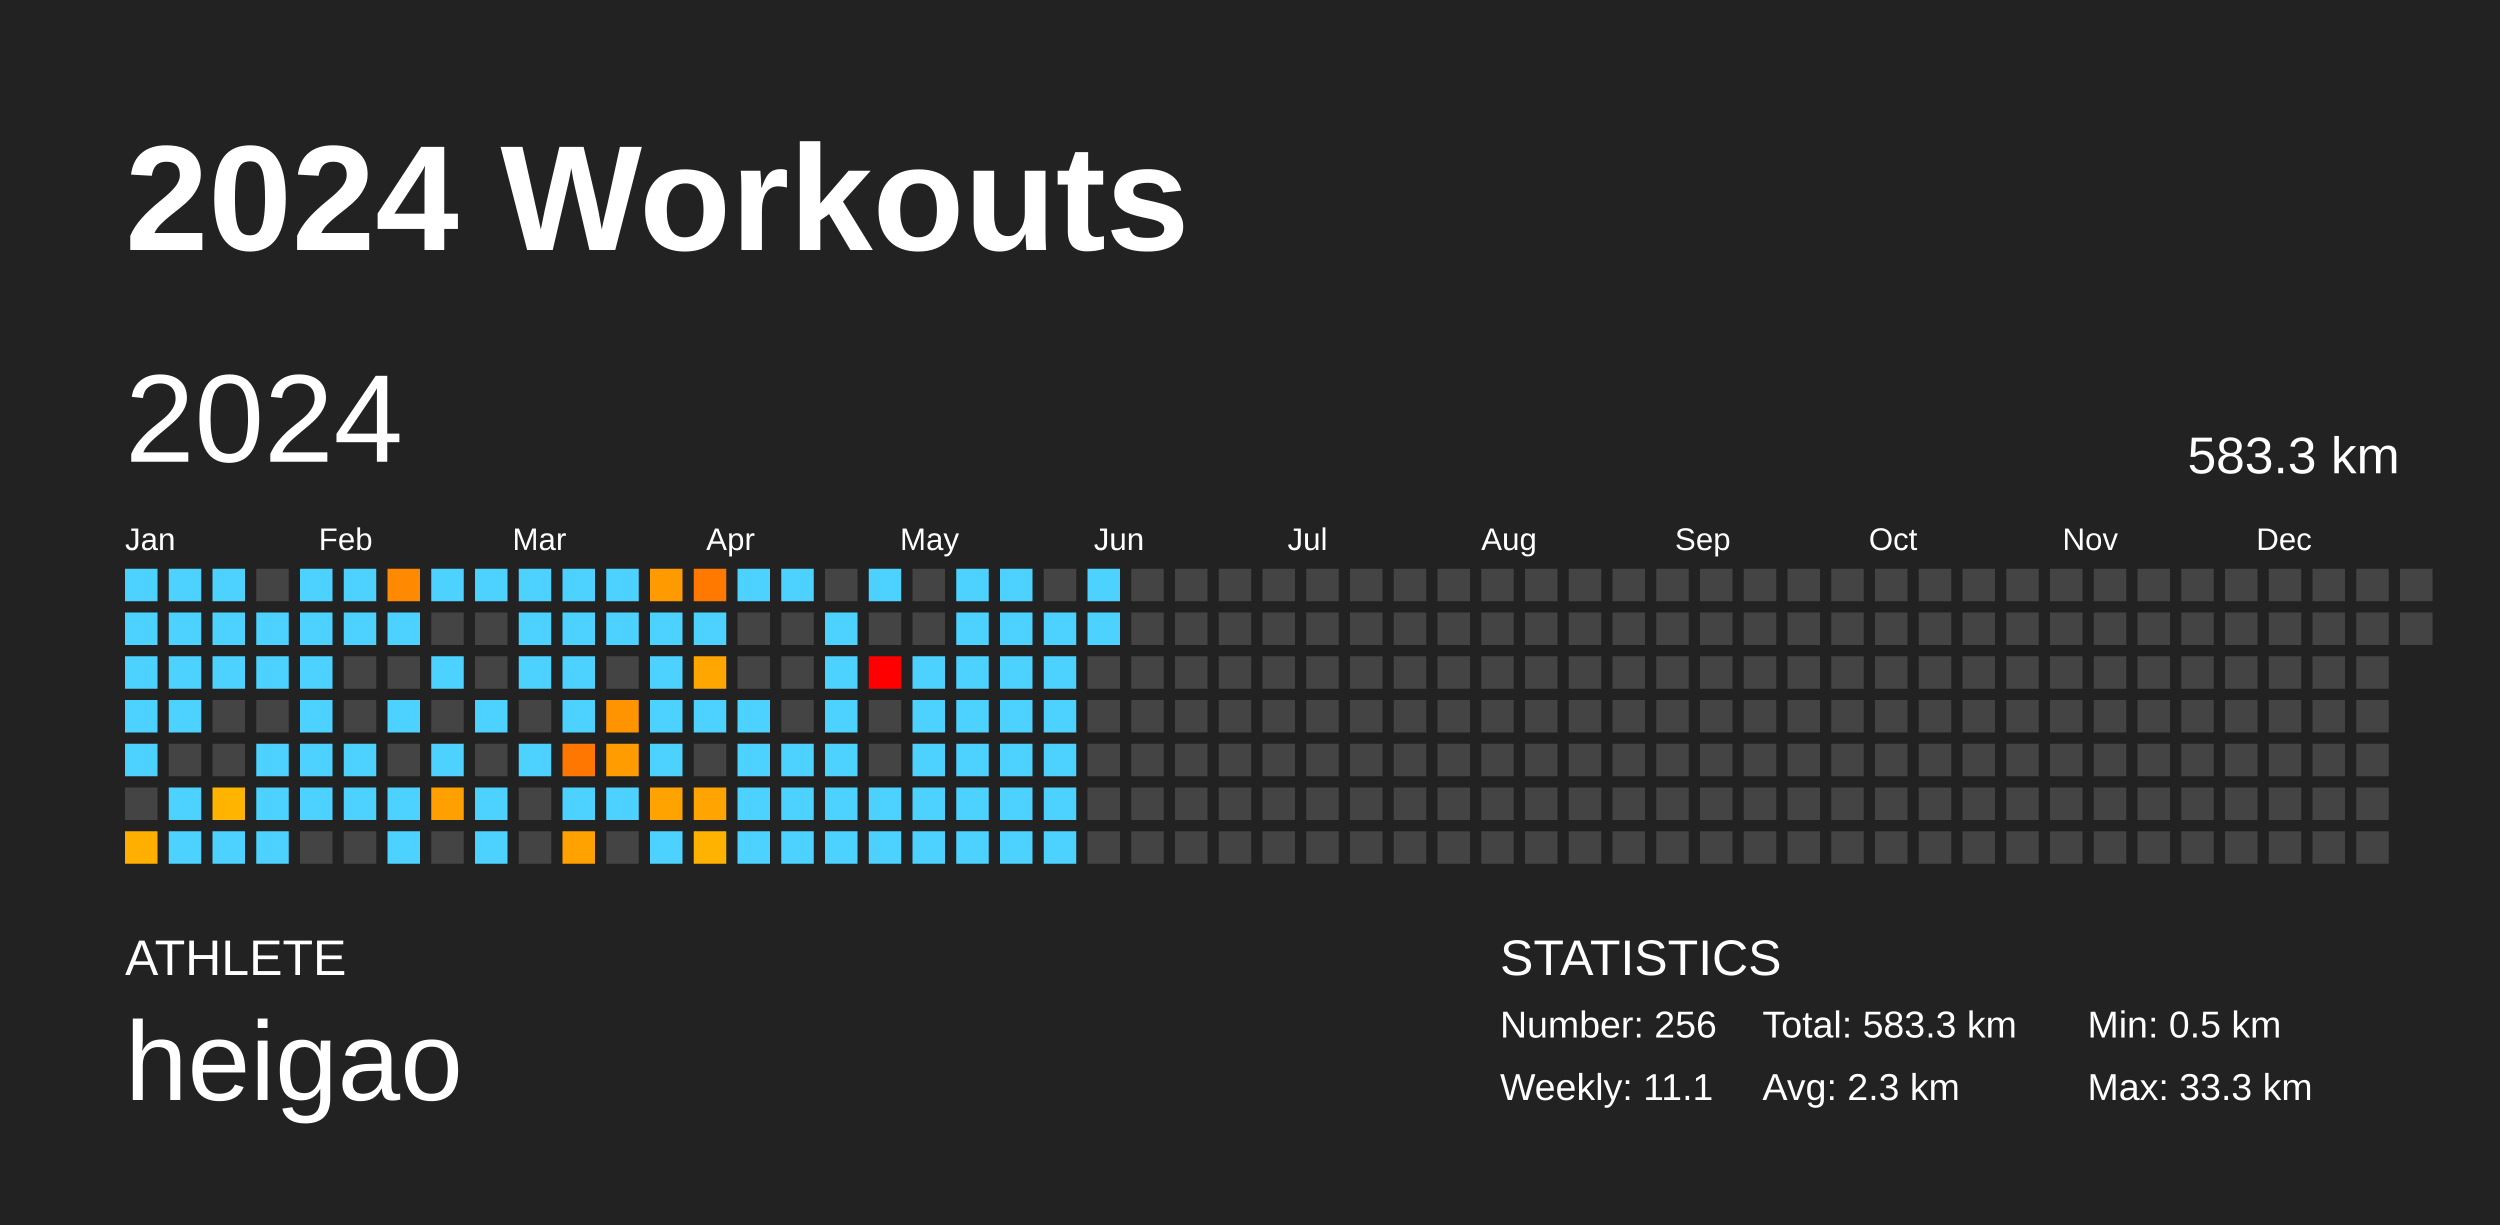
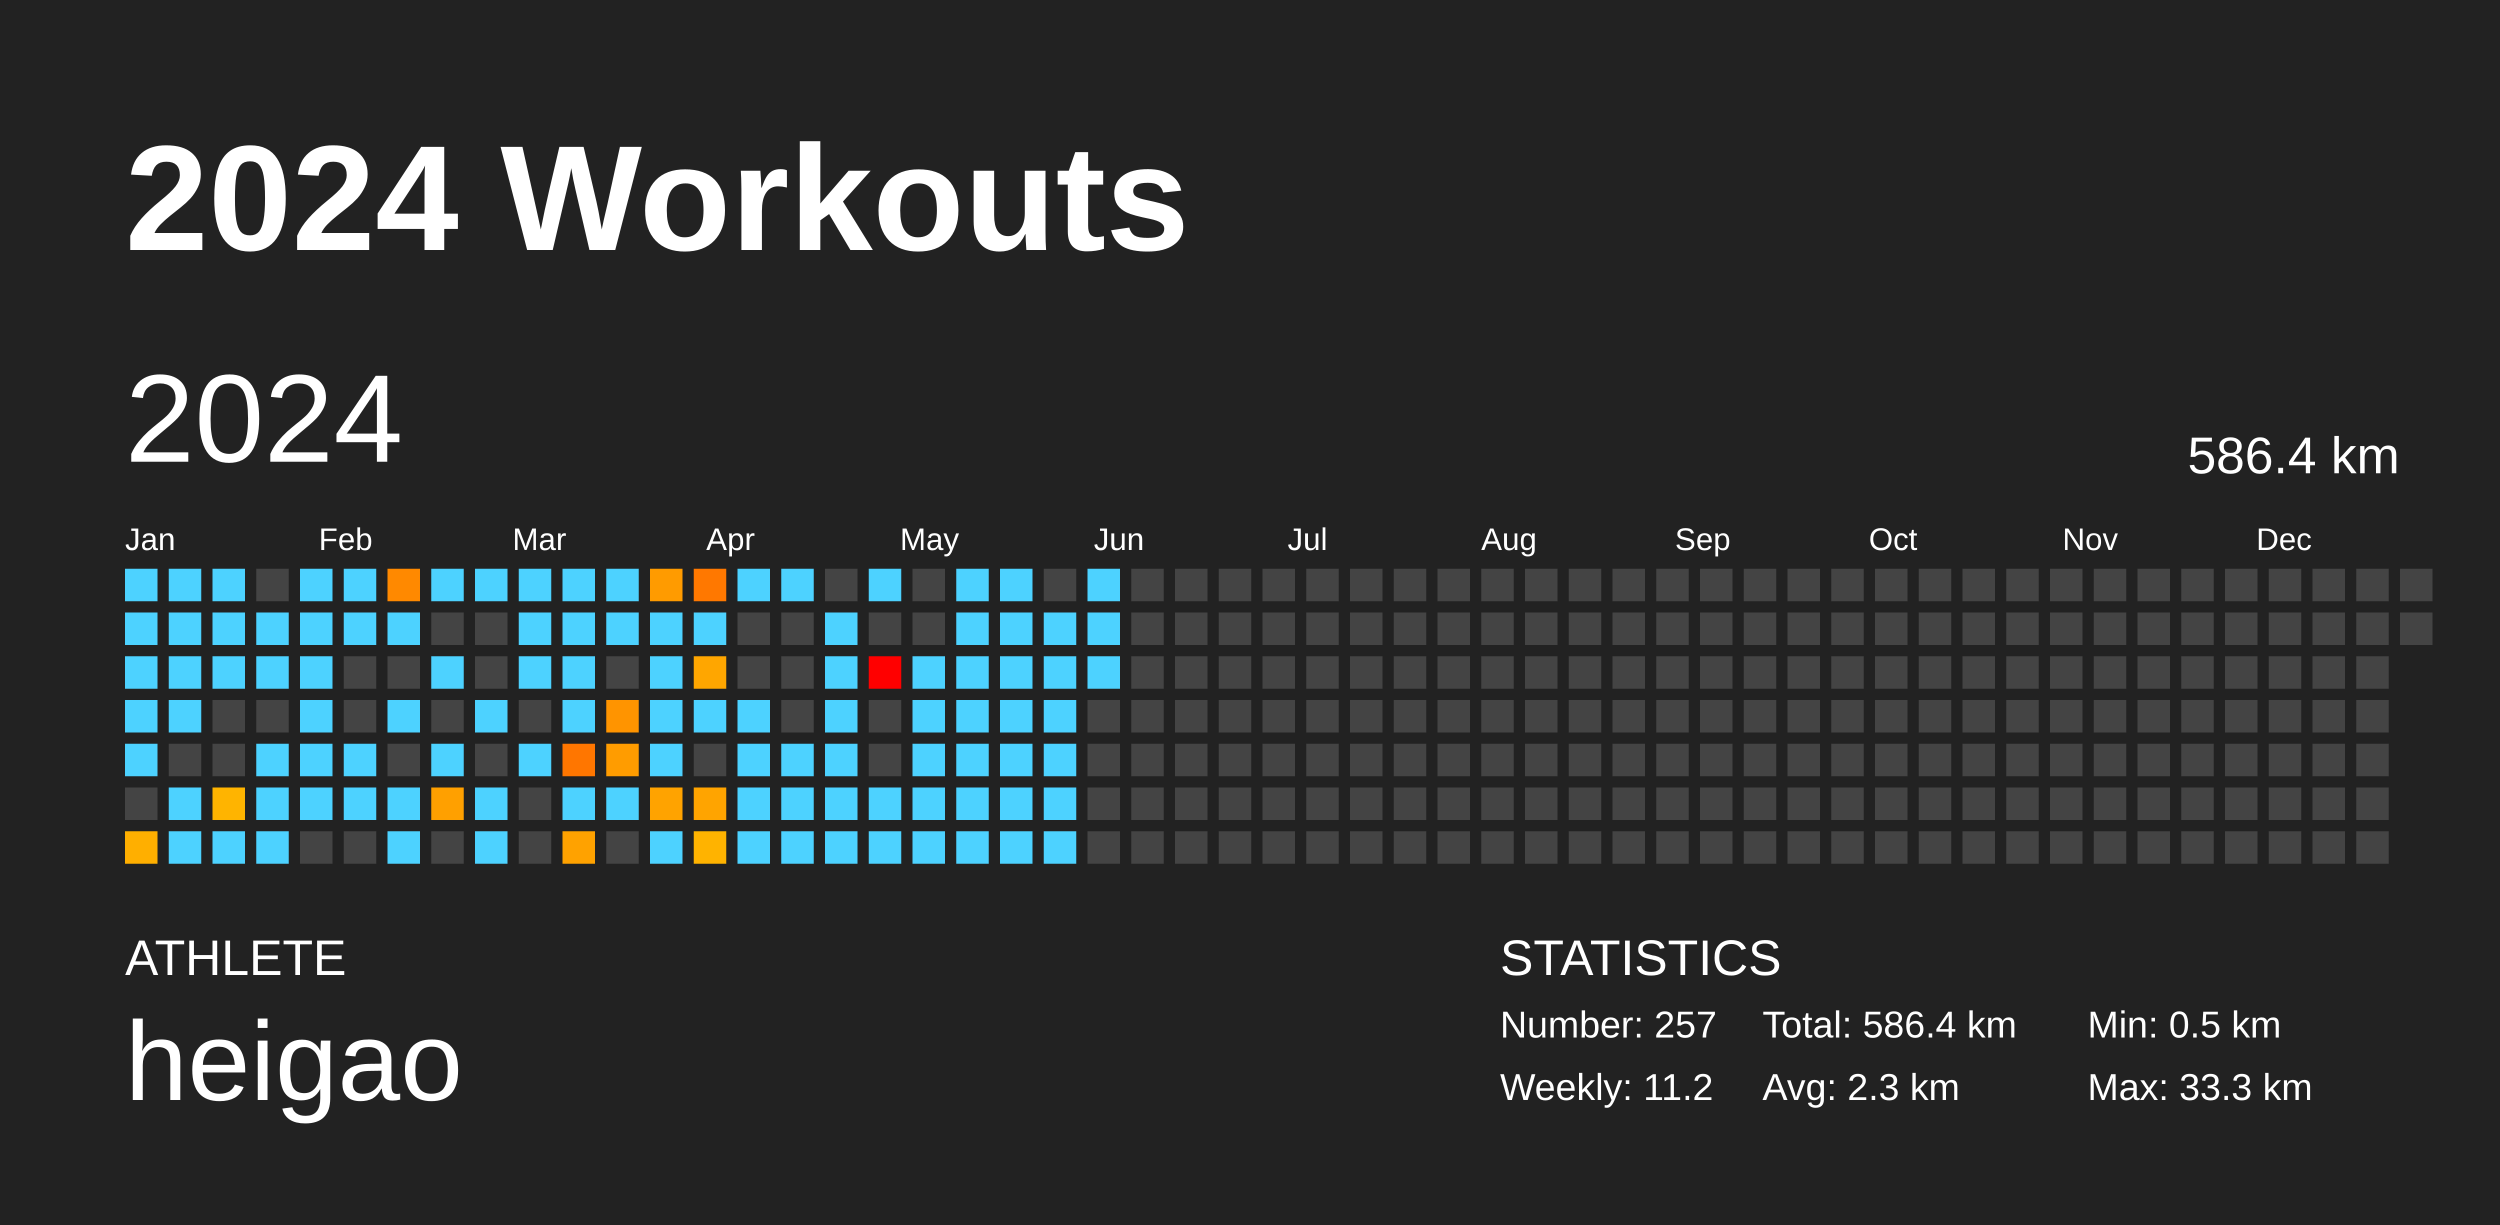
<svg xmlns="http://www.w3.org/2000/svg" baseProfile="full" height="98mm" version="1.1" viewBox="0,0,200,98" width="200mm">
  <defs />
  <rect fill="#222222" height="98" width="200" x="0" y="0" />
  <text fill="#FFFFFF" style="font-size:12px; font-family:Arial; font-weight:bold;" x="10" y="20">2024 Workouts</text>
  <text fill="#FFFFFF" style="font-size:4px; font-family:Arial" x="10" y="78">ATHLETE</text>
  <text fill="#FFFFFF" style="font-size:9px; font-family:Arial" x="10" y="88">heigao</text>
  <text fill="#FFFFFF" style="font-size:4px; font-family:Arial" x="120" y="78">STATISTICS</text>
-   <text fill="#FFFFFF" style="font-size:3px; font-family:Arial" x="120" y="83">Number: 256</text>
-   <text fill="#FFFFFF" style="font-size:3px; font-family:Arial" x="120" y="88">Weekly: 11.1</text>
-   <text fill="#FFFFFF" style="font-size:3px; font-family:Arial" x="141" y="83">Total: 583.3 km</text>
+   <text fill="#FFFFFF" style="font-size:3px; font-family:Arial" x="120" y="83">Number: 257</text>
+   <text fill="#FFFFFF" style="font-size:3px; font-family:Arial" x="120" y="88">Weekly: 11.2</text>
+   <text fill="#FFFFFF" style="font-size:3px; font-family:Arial" x="141" y="83">Total: 586.4 km</text>
  <text fill="#FFFFFF" style="font-size:3px; font-family:Arial" x="141" y="88">Avg: 2.3 km</text>
  <text fill="#FFFFFF" style="font-size:3px; font-family:Arial" x="167" y="83">Min: 0.5 km</text>
  <text fill="#FFFFFF" style="font-size:3px; font-family:Arial" x="167" y="88">Max: 33.3 km</text>
  <text dominant-baseline="hanging" fill="#FFFFFF" style="font-size:10.0px; font-family:Arial;" x="10" y="30">2024</text>
-   <text dominant-baseline="hanging" fill="#FFFFFF" style="font-size:4.125px; font-family:Arial;" x="175" y="35">583.3 km</text>
+   <text dominant-baseline="hanging" fill="#FFFFFF" style="font-size:4.125px; font-family:Arial;" x="175" y="35">586.4 km</text>
  <text fill="#FFFFFF" style="font-size:2.5px; font-family:Arial" x="10.0" y="44">Jan</text>
  <text fill="#FFFFFF" style="font-size:2.5px; font-family:Arial" x="25.5" y="44">Feb</text>
  <text fill="#FFFFFF" style="font-size:2.5px; font-family:Arial" x="41.0" y="44">Mar</text>
  <text fill="#FFFFFF" style="font-size:2.5px; font-family:Arial" x="56.5" y="44">Apr</text>
  <text fill="#FFFFFF" style="font-size:2.5px; font-family:Arial" x="72.0" y="44">May</text>
  <text fill="#FFFFFF" style="font-size:2.5px; font-family:Arial" x="87.5" y="44">Jun</text>
  <text fill="#FFFFFF" style="font-size:2.5px; font-family:Arial" x="103.0" y="44">Jul</text>
  <text fill="#FFFFFF" style="font-size:2.5px; font-family:Arial" x="118.5" y="44">Aug</text>
  <text fill="#FFFFFF" style="font-size:2.5px; font-family:Arial" x="134.0" y="44">Sep</text>
  <text fill="#FFFFFF" style="font-size:2.5px; font-family:Arial" x="149.5" y="44">Oct</text>
  <text fill="#FFFFFF" style="font-size:2.5px; font-family:Arial" x="165.0" y="44">Nov</text>
  <text fill="#FFFFFF" style="font-size:2.5px; font-family:Arial" x="180.5" y="44">Dec</text>
  <rect fill="#4dd2ff" height="2.6" width="2.6" x="10.0" y="45.5" />
  <rect fill="#4dd2ff" height="2.6" width="2.6" x="10.0" y="49.0" />
  <rect fill="#4dd2ff" height="2.6" width="2.6" x="10.0" y="52.5" />
  <rect fill="#4dd2ff" height="2.6" width="2.6" x="10.0" y="56.0" />
  <rect fill="#4dd2ff" height="2.6" width="2.6" x="10.0" y="59.5" />
  <rect fill="#444444" height="2.6" width="2.6" x="10.0" y="63.0" />
  <rect fill="#ffaf00" height="2.6" width="2.6" x="10.0" y="66.5" />
  <rect fill="#4dd2ff" height="2.6" width="2.6" x="13.5" y="45.5" />
  <rect fill="#4dd2ff" height="2.6" width="2.6" x="13.5" y="49.0" />
  <rect fill="#4dd2ff" height="2.6" width="2.6" x="13.5" y="52.5" />
  <rect fill="#4dd2ff" height="2.6" width="2.6" x="13.5" y="56.0" />
  <rect fill="#444444" height="2.6" width="2.6" x="13.5" y="59.5" />
  <rect fill="#4dd2ff" height="2.6" width="2.6" x="13.5" y="63.0" />
  <rect fill="#4dd2ff" height="2.6" width="2.6" x="13.5" y="66.5" />
  <rect fill="#4dd2ff" height="2.6" width="2.6" x="17.0" y="45.5" />
  <rect fill="#4dd2ff" height="2.6" width="2.6" x="17.0" y="49.0" />
  <rect fill="#4dd2ff" height="2.6" width="2.6" x="17.0" y="52.5" />
  <rect fill="#444444" height="2.6" width="2.6" x="17.0" y="56.0" />
  <rect fill="#444444" height="2.6" width="2.6" x="17.0" y="59.5" />
  <rect fill="#ffb400" height="2.6" width="2.6" x="17.0" y="63.0" />
  <rect fill="#4dd2ff" height="2.6" width="2.6" x="17.0" y="66.5" />
  <rect fill="#444444" height="2.6" width="2.6" x="20.5" y="45.5" />
  <rect fill="#4dd2ff" height="2.6" width="2.6" x="20.5" y="49.0" />
  <rect fill="#4dd2ff" height="2.6" width="2.6" x="20.5" y="52.5" />
  <rect fill="#444444" height="2.6" width="2.6" x="20.5" y="56.0" />
  <rect fill="#4dd2ff" height="2.6" width="2.6" x="20.5" y="59.5" />
  <rect fill="#4dd2ff" height="2.6" width="2.6" x="20.5" y="63.0" />
  <rect fill="#4dd2ff" height="2.6" width="2.6" x="20.5" y="66.5" />
  <rect fill="#4dd2ff" height="2.6" width="2.6" x="24.0" y="45.5" />
  <rect fill="#4dd2ff" height="2.6" width="2.6" x="24.0" y="49.0" />
  <rect fill="#4dd2ff" height="2.6" width="2.6" x="24.0" y="52.5" />
  <rect fill="#4dd2ff" height="2.6" width="2.6" x="24.0" y="56.0" />
  <rect fill="#4dd2ff" height="2.6" width="2.6" x="24.0" y="59.5" />
  <rect fill="#4dd2ff" height="2.6" width="2.6" x="24.0" y="63.0" />
  <rect fill="#444444" height="2.6" width="2.6" x="24.0" y="66.5" />
  <rect fill="#4dd2ff" height="2.6" width="2.6" x="27.5" y="45.5" />
  <rect fill="#4dd2ff" height="2.6" width="2.6" x="27.5" y="49.0" />
  <rect fill="#444444" height="2.6" width="2.6" x="27.5" y="52.5" />
  <rect fill="#444444" height="2.6" width="2.6" x="27.5" y="56.0" />
  <rect fill="#4dd2ff" height="2.6" width="2.6" x="27.5" y="59.5" />
  <rect fill="#4dd2ff" height="2.6" width="2.6" x="27.5" y="63.0" />
  <rect fill="#444444" height="2.6" width="2.6" x="27.5" y="66.5" />
  <rect fill="#ff8900" height="2.6" width="2.6" x="31.0" y="45.5" />
  <rect fill="#4dd2ff" height="2.6" width="2.6" x="31.0" y="49.0" />
  <rect fill="#444444" height="2.6" width="2.6" x="31.0" y="52.5" />
  <rect fill="#4dd2ff" height="2.6" width="2.6" x="31.0" y="56.0" />
  <rect fill="#444444" height="2.6" width="2.6" x="31.0" y="59.5" />
  <rect fill="#4dd2ff" height="2.6" width="2.6" x="31.0" y="63.0" />
  <rect fill="#4dd2ff" height="2.6" width="2.6" x="31.0" y="66.5" />
  <rect fill="#4dd2ff" height="2.6" width="2.6" x="34.5" y="45.5" />
  <rect fill="#444444" height="2.6" width="2.6" x="34.5" y="49.0" />
  <rect fill="#4dd2ff" height="2.6" width="2.6" x="34.5" y="52.5" />
  <rect fill="#444444" height="2.6" width="2.6" x="34.5" y="56.0" />
  <rect fill="#4dd2ff" height="2.6" width="2.6" x="34.5" y="59.5" />
  <rect fill="#ffa000" height="2.6" width="2.6" x="34.5" y="63.0" />
  <rect fill="#444444" height="2.6" width="2.6" x="34.5" y="66.5" />
  <rect fill="#4dd2ff" height="2.6" width="2.6" x="38.0" y="45.5" />
  <rect fill="#444444" height="2.6" width="2.6" x="38.0" y="49.0" />
  <rect fill="#444444" height="2.6" width="2.6" x="38.0" y="52.5" />
  <rect fill="#4dd2ff" height="2.6" width="2.6" x="38.0" y="56.0" />
  <rect fill="#444444" height="2.6" width="2.6" x="38.0" y="59.5" />
  <rect fill="#4dd2ff" height="2.6" width="2.6" x="38.0" y="63.0" />
  <rect fill="#4dd2ff" height="2.6" width="2.6" x="38.0" y="66.5" />
  <rect fill="#4dd2ff" height="2.6" width="2.6" x="41.5" y="45.5" />
  <rect fill="#4dd2ff" height="2.6" width="2.6" x="41.5" y="49.0" />
  <rect fill="#4dd2ff" height="2.6" width="2.6" x="41.5" y="52.5" />
  <rect fill="#444444" height="2.6" width="2.6" x="41.5" y="56.0" />
  <rect fill="#4dd2ff" height="2.6" width="2.6" x="41.5" y="59.5" />
  <rect fill="#444444" height="2.6" width="2.6" x="41.5" y="63.0" />
  <rect fill="#444444" height="2.6" width="2.6" x="41.5" y="66.5" />
  <rect fill="#4dd2ff" height="2.6" width="2.6" x="45.0" y="45.5" />
  <rect fill="#4dd2ff" height="2.6" width="2.6" x="45.0" y="49.0" />
  <rect fill="#4dd2ff" height="2.6" width="2.6" x="45.0" y="52.5" />
  <rect fill="#4dd2ff" height="2.6" width="2.6" x="45.0" y="56.0" />
  <rect fill="#ff7600" height="2.6" width="2.6" x="45.0" y="59.5" />
  <rect fill="#4dd2ff" height="2.6" width="2.6" x="45.0" y="63.0" />
  <rect fill="#ffa200" height="2.6" width="2.6" x="45.0" y="66.5" />
  <rect fill="#4dd2ff" height="2.6" width="2.6" x="48.5" y="45.5" />
  <rect fill="#4dd2ff" height="2.6" width="2.6" x="48.5" y="49.0" />
  <rect fill="#444444" height="2.6" width="2.6" x="48.5" y="52.5" />
  <rect fill="#ff9400" height="2.6" width="2.6" x="48.5" y="56.0" />
  <rect fill="#ff9c00" height="2.6" width="2.6" x="48.5" y="59.5" />
  <rect fill="#4dd2ff" height="2.6" width="2.6" x="48.5" y="63.0" />
  <rect fill="#444444" height="2.6" width="2.6" x="48.5" y="66.5" />
  <rect fill="#ff9b00" height="2.6" width="2.6" x="52.0" y="45.5" />
  <rect fill="#4dd2ff" height="2.6" width="2.6" x="52.0" y="49.0" />
  <rect fill="#4dd2ff" height="2.6" width="2.6" x="52.0" y="52.5" />
  <rect fill="#4dd2ff" height="2.6" width="2.6" x="52.0" y="56.0" />
  <rect fill="#4dd2ff" height="2.6" width="2.6" x="52.0" y="59.5" />
  <rect fill="#ffa300" height="2.6" width="2.6" x="52.0" y="63.0" />
  <rect fill="#4dd2ff" height="2.6" width="2.6" x="52.0" y="66.5" />
  <rect fill="#ff7800" height="2.6" width="2.6" x="55.5" y="45.5" />
  <rect fill="#4dd2ff" height="2.6" width="2.6" x="55.5" y="49.0" />
  <rect fill="#ffa600" height="2.6" width="2.6" x="55.5" y="52.5" />
  <rect fill="#4dd2ff" height="2.6" width="2.6" x="55.5" y="56.0" />
  <rect fill="#444444" height="2.6" width="2.6" x="55.5" y="59.5" />
  <rect fill="#ffa400" height="2.6" width="2.6" x="55.5" y="63.0" />
  <rect fill="#ffb300" height="2.6" width="2.6" x="55.5" y="66.5" />
  <rect fill="#4dd2ff" height="2.6" width="2.6" x="59.0" y="45.5" />
  <rect fill="#444444" height="2.6" width="2.6" x="59.0" y="49.0" />
  <rect fill="#444444" height="2.6" width="2.6" x="59.0" y="52.5" />
  <rect fill="#4dd2ff" height="2.6" width="2.6" x="59.0" y="56.0" />
  <rect fill="#4dd2ff" height="2.6" width="2.6" x="59.0" y="59.5" />
  <rect fill="#4dd2ff" height="2.6" width="2.6" x="59.0" y="63.0" />
  <rect fill="#4dd2ff" height="2.6" width="2.6" x="59.0" y="66.5" />
  <rect fill="#4dd2ff" height="2.6" width="2.6" x="62.5" y="45.5" />
  <rect fill="#444444" height="2.6" width="2.6" x="62.5" y="49.0" />
  <rect fill="#444444" height="2.6" width="2.6" x="62.5" y="52.5" />
  <rect fill="#444444" height="2.6" width="2.6" x="62.5" y="56.0" />
  <rect fill="#4dd2ff" height="2.6" width="2.6" x="62.5" y="59.5" />
  <rect fill="#4dd2ff" height="2.6" width="2.6" x="62.5" y="63.0" />
  <rect fill="#4dd2ff" height="2.6" width="2.6" x="62.5" y="66.5" />
  <rect fill="#444444" height="2.6" width="2.6" x="66.0" y="45.5" />
  <rect fill="#4dd2ff" height="2.6" width="2.6" x="66.0" y="49.0" />
  <rect fill="#4dd2ff" height="2.6" width="2.6" x="66.0" y="52.5" />
  <rect fill="#4dd2ff" height="2.6" width="2.6" x="66.0" y="56.0" />
  <rect fill="#4dd2ff" height="2.6" width="2.6" x="66.0" y="59.5" />
  <rect fill="#4dd2ff" height="2.6" width="2.6" x="66.0" y="63.0" />
  <rect fill="#4dd2ff" height="2.6" width="2.6" x="66.0" y="66.5" />
  <rect fill="#4dd2ff" height="2.6" width="2.6" x="69.5" y="45.5" />
  <rect fill="#444444" height="2.6" width="2.6" x="69.5" y="49.0" />
  <rect fill="red" height="2.6" width="2.6" x="69.5" y="52.5" />
  <rect fill="#444444" height="2.6" width="2.6" x="69.5" y="56.0" />
  <rect fill="#444444" height="2.6" width="2.6" x="69.5" y="59.5" />
  <rect fill="#4dd2ff" height="2.6" width="2.6" x="69.5" y="63.0" />
  <rect fill="#4dd2ff" height="2.6" width="2.6" x="69.5" y="66.5" />
  <rect fill="#444444" height="2.6" width="2.6" x="73.0" y="45.5" />
  <rect fill="#444444" height="2.6" width="2.6" x="73.0" y="49.0" />
  <rect fill="#4dd2ff" height="2.6" width="2.6" x="73.0" y="52.5" />
  <rect fill="#4dd2ff" height="2.6" width="2.6" x="73.0" y="56.0" />
  <rect fill="#4dd2ff" height="2.6" width="2.6" x="73.0" y="59.5" />
  <rect fill="#4dd2ff" height="2.6" width="2.6" x="73.0" y="63.0" />
  <rect fill="#4dd2ff" height="2.6" width="2.6" x="73.0" y="66.5" />
  <rect fill="#4dd2ff" height="2.6" width="2.6" x="76.5" y="45.5" />
  <rect fill="#4dd2ff" height="2.6" width="2.6" x="76.5" y="49.0" />
  <rect fill="#4dd2ff" height="2.6" width="2.6" x="76.5" y="52.5" />
  <rect fill="#4dd2ff" height="2.6" width="2.6" x="76.5" y="56.0" />
  <rect fill="#4dd2ff" height="2.6" width="2.6" x="76.5" y="59.5" />
  <rect fill="#4dd2ff" height="2.6" width="2.6" x="76.5" y="63.0" />
  <rect fill="#4dd2ff" height="2.6" width="2.6" x="76.5" y="66.5" />
  <rect fill="#4dd2ff" height="2.6" width="2.6" x="80.0" y="45.5" />
  <rect fill="#4dd2ff" height="2.6" width="2.6" x="80.0" y="49.0" />
  <rect fill="#4dd2ff" height="2.6" width="2.6" x="80.0" y="52.5" />
  <rect fill="#4dd2ff" height="2.6" width="2.6" x="80.0" y="56.0" />
  <rect fill="#4dd2ff" height="2.6" width="2.6" x="80.0" y="59.5" />
  <rect fill="#4dd2ff" height="2.6" width="2.6" x="80.0" y="63.0" />
  <rect fill="#4dd2ff" height="2.6" width="2.6" x="80.0" y="66.5" />
  <rect fill="#444444" height="2.6" width="2.6" x="83.5" y="45.5" />
  <rect fill="#4dd2ff" height="2.6" width="2.6" x="83.5" y="49.0" />
  <rect fill="#4dd2ff" height="2.6" width="2.6" x="83.5" y="52.5" />
  <rect fill="#4dd2ff" height="2.6" width="2.6" x="83.5" y="56.0" />
  <rect fill="#4dd2ff" height="2.6" width="2.6" x="83.5" y="59.5" />
  <rect fill="#4dd2ff" height="2.6" width="2.6" x="83.5" y="63.0" />
  <rect fill="#4dd2ff" height="2.6" width="2.6" x="83.5" y="66.5" />
  <rect fill="#4dd2ff" height="2.6" width="2.6" x="87.0" y="45.5" />
  <rect fill="#4dd2ff" height="2.6" width="2.6" x="87.0" y="49.0" />
-   <rect fill="#444444" height="2.6" width="2.6" x="87.0" y="52.5" />
+   <rect fill="#4dd2ff" height="2.6" width="2.6" x="87.0" y="52.5" />
  <rect fill="#444444" height="2.6" width="2.6" x="87.0" y="56.0" />
  <rect fill="#444444" height="2.6" width="2.6" x="87.0" y="59.5" />
  <rect fill="#444444" height="2.6" width="2.6" x="87.0" y="63.0" />
  <rect fill="#444444" height="2.6" width="2.6" x="87.0" y="66.5" />
  <rect fill="#444444" height="2.6" width="2.6" x="90.5" y="45.5" />
  <rect fill="#444444" height="2.6" width="2.6" x="90.5" y="49.0" />
  <rect fill="#444444" height="2.6" width="2.6" x="90.5" y="52.5" />
  <rect fill="#444444" height="2.6" width="2.6" x="90.5" y="56.0" />
  <rect fill="#444444" height="2.6" width="2.6" x="90.5" y="59.5" />
  <rect fill="#444444" height="2.6" width="2.6" x="90.5" y="63.0" />
  <rect fill="#444444" height="2.6" width="2.6" x="90.5" y="66.5" />
  <rect fill="#444444" height="2.6" width="2.6" x="94.0" y="45.5" />
  <rect fill="#444444" height="2.6" width="2.6" x="94.0" y="49.0" />
  <rect fill="#444444" height="2.6" width="2.6" x="94.0" y="52.5" />
  <rect fill="#444444" height="2.6" width="2.6" x="94.0" y="56.0" />
  <rect fill="#444444" height="2.6" width="2.6" x="94.0" y="59.5" />
  <rect fill="#444444" height="2.6" width="2.6" x="94.0" y="63.0" />
  <rect fill="#444444" height="2.6" width="2.6" x="94.0" y="66.5" />
  <rect fill="#444444" height="2.6" width="2.6" x="97.5" y="45.5" />
  <rect fill="#444444" height="2.6" width="2.6" x="97.5" y="49.0" />
  <rect fill="#444444" height="2.6" width="2.6" x="97.5" y="52.5" />
  <rect fill="#444444" height="2.6" width="2.6" x="97.5" y="56.0" />
  <rect fill="#444444" height="2.6" width="2.6" x="97.5" y="59.5" />
  <rect fill="#444444" height="2.6" width="2.6" x="97.5" y="63.0" />
  <rect fill="#444444" height="2.6" width="2.6" x="97.5" y="66.5" />
  <rect fill="#444444" height="2.6" width="2.6" x="101.0" y="45.5" />
  <rect fill="#444444" height="2.6" width="2.6" x="101.0" y="49.0" />
  <rect fill="#444444" height="2.6" width="2.6" x="101.0" y="52.5" />
  <rect fill="#444444" height="2.6" width="2.6" x="101.0" y="56.0" />
  <rect fill="#444444" height="2.6" width="2.6" x="101.0" y="59.5" />
  <rect fill="#444444" height="2.6" width="2.6" x="101.0" y="63.0" />
  <rect fill="#444444" height="2.6" width="2.6" x="101.0" y="66.5" />
  <rect fill="#444444" height="2.6" width="2.6" x="104.5" y="45.5" />
  <rect fill="#444444" height="2.6" width="2.6" x="104.5" y="49.0" />
  <rect fill="#444444" height="2.6" width="2.6" x="104.5" y="52.5" />
  <rect fill="#444444" height="2.6" width="2.6" x="104.5" y="56.0" />
  <rect fill="#444444" height="2.6" width="2.6" x="104.5" y="59.5" />
  <rect fill="#444444" height="2.6" width="2.6" x="104.5" y="63.0" />
  <rect fill="#444444" height="2.6" width="2.6" x="104.5" y="66.5" />
  <rect fill="#444444" height="2.6" width="2.6" x="108.0" y="45.5" />
  <rect fill="#444444" height="2.6" width="2.6" x="108.0" y="49.0" />
  <rect fill="#444444" height="2.6" width="2.6" x="108.0" y="52.5" />
  <rect fill="#444444" height="2.6" width="2.6" x="108.0" y="56.0" />
  <rect fill="#444444" height="2.6" width="2.6" x="108.0" y="59.5" />
  <rect fill="#444444" height="2.6" width="2.6" x="108.0" y="63.0" />
  <rect fill="#444444" height="2.6" width="2.6" x="108.0" y="66.5" />
  <rect fill="#444444" height="2.6" width="2.6" x="111.5" y="45.5" />
  <rect fill="#444444" height="2.6" width="2.6" x="111.5" y="49.0" />
  <rect fill="#444444" height="2.6" width="2.6" x="111.5" y="52.5" />
  <rect fill="#444444" height="2.6" width="2.6" x="111.5" y="56.0" />
  <rect fill="#444444" height="2.6" width="2.6" x="111.5" y="59.5" />
  <rect fill="#444444" height="2.6" width="2.6" x="111.5" y="63.0" />
  <rect fill="#444444" height="2.6" width="2.6" x="111.5" y="66.5" />
  <rect fill="#444444" height="2.6" width="2.6" x="115.0" y="45.5" />
  <rect fill="#444444" height="2.6" width="2.6" x="115.0" y="49.0" />
  <rect fill="#444444" height="2.6" width="2.6" x="115.0" y="52.5" />
  <rect fill="#444444" height="2.6" width="2.6" x="115.0" y="56.0" />
  <rect fill="#444444" height="2.6" width="2.6" x="115.0" y="59.5" />
  <rect fill="#444444" height="2.6" width="2.6" x="115.0" y="63.0" />
  <rect fill="#444444" height="2.6" width="2.6" x="115.0" y="66.5" />
  <rect fill="#444444" height="2.6" width="2.6" x="118.5" y="45.5" />
  <rect fill="#444444" height="2.6" width="2.6" x="118.5" y="49.0" />
  <rect fill="#444444" height="2.6" width="2.6" x="118.5" y="52.5" />
  <rect fill="#444444" height="2.6" width="2.6" x="118.5" y="56.0" />
  <rect fill="#444444" height="2.6" width="2.6" x="118.5" y="59.5" />
  <rect fill="#444444" height="2.6" width="2.6" x="118.5" y="63.0" />
  <rect fill="#444444" height="2.6" width="2.6" x="118.5" y="66.5" />
  <rect fill="#444444" height="2.6" width="2.6" x="122.0" y="45.5" />
  <rect fill="#444444" height="2.6" width="2.6" x="122.0" y="49.0" />
  <rect fill="#444444" height="2.6" width="2.6" x="122.0" y="52.5" />
  <rect fill="#444444" height="2.6" width="2.6" x="122.0" y="56.0" />
  <rect fill="#444444" height="2.6" width="2.6" x="122.0" y="59.5" />
  <rect fill="#444444" height="2.6" width="2.6" x="122.0" y="63.0" />
  <rect fill="#444444" height="2.6" width="2.6" x="122.0" y="66.5" />
  <rect fill="#444444" height="2.6" width="2.6" x="125.5" y="45.5" />
  <rect fill="#444444" height="2.6" width="2.6" x="125.5" y="49.0" />
  <rect fill="#444444" height="2.6" width="2.6" x="125.5" y="52.5" />
  <rect fill="#444444" height="2.6" width="2.6" x="125.5" y="56.0" />
  <rect fill="#444444" height="2.6" width="2.6" x="125.5" y="59.5" />
  <rect fill="#444444" height="2.6" width="2.6" x="125.5" y="63.0" />
  <rect fill="#444444" height="2.6" width="2.6" x="125.5" y="66.5" />
  <rect fill="#444444" height="2.6" width="2.6" x="129.0" y="45.5" />
  <rect fill="#444444" height="2.6" width="2.6" x="129.0" y="49.0" />
  <rect fill="#444444" height="2.6" width="2.6" x="129.0" y="52.5" />
  <rect fill="#444444" height="2.6" width="2.6" x="129.0" y="56.0" />
  <rect fill="#444444" height="2.6" width="2.6" x="129.0" y="59.5" />
  <rect fill="#444444" height="2.6" width="2.6" x="129.0" y="63.0" />
  <rect fill="#444444" height="2.6" width="2.6" x="129.0" y="66.5" />
  <rect fill="#444444" height="2.6" width="2.6" x="132.5" y="45.5" />
  <rect fill="#444444" height="2.6" width="2.6" x="132.5" y="49.0" />
  <rect fill="#444444" height="2.6" width="2.6" x="132.5" y="52.5" />
  <rect fill="#444444" height="2.6" width="2.6" x="132.5" y="56.0" />
  <rect fill="#444444" height="2.6" width="2.6" x="132.5" y="59.5" />
  <rect fill="#444444" height="2.6" width="2.6" x="132.5" y="63.0" />
  <rect fill="#444444" height="2.6" width="2.6" x="132.5" y="66.5" />
  <rect fill="#444444" height="2.6" width="2.6" x="136.0" y="45.5" />
  <rect fill="#444444" height="2.6" width="2.6" x="136.0" y="49.0" />
  <rect fill="#444444" height="2.6" width="2.6" x="136.0" y="52.5" />
  <rect fill="#444444" height="2.6" width="2.6" x="136.0" y="56.0" />
  <rect fill="#444444" height="2.6" width="2.6" x="136.0" y="59.5" />
  <rect fill="#444444" height="2.6" width="2.6" x="136.0" y="63.0" />
  <rect fill="#444444" height="2.6" width="2.6" x="136.0" y="66.5" />
  <rect fill="#444444" height="2.6" width="2.6" x="139.5" y="45.5" />
  <rect fill="#444444" height="2.6" width="2.6" x="139.5" y="49.0" />
  <rect fill="#444444" height="2.6" width="2.6" x="139.5" y="52.5" />
  <rect fill="#444444" height="2.6" width="2.6" x="139.5" y="56.0" />
  <rect fill="#444444" height="2.6" width="2.6" x="139.5" y="59.5" />
  <rect fill="#444444" height="2.6" width="2.6" x="139.5" y="63.0" />
  <rect fill="#444444" height="2.6" width="2.6" x="139.5" y="66.5" />
  <rect fill="#444444" height="2.6" width="2.6" x="143.0" y="45.5" />
  <rect fill="#444444" height="2.6" width="2.6" x="143.0" y="49.0" />
  <rect fill="#444444" height="2.6" width="2.6" x="143.0" y="52.5" />
  <rect fill="#444444" height="2.6" width="2.6" x="143.0" y="56.0" />
  <rect fill="#444444" height="2.6" width="2.6" x="143.0" y="59.5" />
  <rect fill="#444444" height="2.6" width="2.6" x="143.0" y="63.0" />
  <rect fill="#444444" height="2.6" width="2.6" x="143.0" y="66.5" />
  <rect fill="#444444" height="2.6" width="2.6" x="146.5" y="45.5" />
  <rect fill="#444444" height="2.6" width="2.6" x="146.5" y="49.0" />
  <rect fill="#444444" height="2.6" width="2.6" x="146.5" y="52.5" />
  <rect fill="#444444" height="2.6" width="2.6" x="146.5" y="56.0" />
  <rect fill="#444444" height="2.6" width="2.6" x="146.5" y="59.5" />
  <rect fill="#444444" height="2.6" width="2.6" x="146.5" y="63.0" />
  <rect fill="#444444" height="2.6" width="2.6" x="146.5" y="66.5" />
  <rect fill="#444444" height="2.6" width="2.6" x="150.0" y="45.5" />
  <rect fill="#444444" height="2.6" width="2.6" x="150.0" y="49.0" />
  <rect fill="#444444" height="2.6" width="2.6" x="150.0" y="52.5" />
  <rect fill="#444444" height="2.6" width="2.6" x="150.0" y="56.0" />
  <rect fill="#444444" height="2.6" width="2.6" x="150.0" y="59.5" />
  <rect fill="#444444" height="2.6" width="2.6" x="150.0" y="63.0" />
  <rect fill="#444444" height="2.6" width="2.6" x="150.0" y="66.5" />
  <rect fill="#444444" height="2.6" width="2.6" x="153.5" y="45.5" />
  <rect fill="#444444" height="2.6" width="2.6" x="153.5" y="49.0" />
  <rect fill="#444444" height="2.6" width="2.6" x="153.5" y="52.5" />
  <rect fill="#444444" height="2.6" width="2.6" x="153.5" y="56.0" />
  <rect fill="#444444" height="2.6" width="2.6" x="153.5" y="59.5" />
  <rect fill="#444444" height="2.6" width="2.6" x="153.5" y="63.0" />
  <rect fill="#444444" height="2.6" width="2.6" x="153.5" y="66.5" />
  <rect fill="#444444" height="2.6" width="2.6" x="157.0" y="45.5" />
  <rect fill="#444444" height="2.6" width="2.6" x="157.0" y="49.0" />
  <rect fill="#444444" height="2.6" width="2.6" x="157.0" y="52.5" />
  <rect fill="#444444" height="2.6" width="2.6" x="157.0" y="56.0" />
  <rect fill="#444444" height="2.6" width="2.6" x="157.0" y="59.5" />
  <rect fill="#444444" height="2.6" width="2.6" x="157.0" y="63.0" />
  <rect fill="#444444" height="2.6" width="2.6" x="157.0" y="66.5" />
  <rect fill="#444444" height="2.6" width="2.6" x="160.5" y="45.5" />
  <rect fill="#444444" height="2.6" width="2.6" x="160.5" y="49.0" />
  <rect fill="#444444" height="2.6" width="2.6" x="160.5" y="52.5" />
  <rect fill="#444444" height="2.6" width="2.6" x="160.5" y="56.0" />
  <rect fill="#444444" height="2.6" width="2.6" x="160.5" y="59.5" />
  <rect fill="#444444" height="2.6" width="2.6" x="160.5" y="63.0" />
  <rect fill="#444444" height="2.6" width="2.6" x="160.5" y="66.5" />
  <rect fill="#444444" height="2.6" width="2.6" x="164.0" y="45.5" />
  <rect fill="#444444" height="2.6" width="2.6" x="164.0" y="49.0" />
  <rect fill="#444444" height="2.6" width="2.6" x="164.0" y="52.5" />
  <rect fill="#444444" height="2.6" width="2.6" x="164.0" y="56.0" />
  <rect fill="#444444" height="2.6" width="2.6" x="164.0" y="59.5" />
  <rect fill="#444444" height="2.6" width="2.6" x="164.0" y="63.0" />
  <rect fill="#444444" height="2.6" width="2.6" x="164.0" y="66.5" />
  <rect fill="#444444" height="2.6" width="2.6" x="167.5" y="45.5" />
  <rect fill="#444444" height="2.6" width="2.6" x="167.5" y="49.0" />
  <rect fill="#444444" height="2.6" width="2.6" x="167.5" y="52.5" />
  <rect fill="#444444" height="2.6" width="2.6" x="167.5" y="56.0" />
  <rect fill="#444444" height="2.6" width="2.6" x="167.5" y="59.5" />
  <rect fill="#444444" height="2.6" width="2.6" x="167.5" y="63.0" />
  <rect fill="#444444" height="2.6" width="2.6" x="167.5" y="66.5" />
  <rect fill="#444444" height="2.6" width="2.6" x="171.0" y="45.5" />
  <rect fill="#444444" height="2.6" width="2.6" x="171.0" y="49.0" />
  <rect fill="#444444" height="2.6" width="2.6" x="171.0" y="52.5" />
  <rect fill="#444444" height="2.6" width="2.6" x="171.0" y="56.0" />
  <rect fill="#444444" height="2.6" width="2.6" x="171.0" y="59.5" />
  <rect fill="#444444" height="2.6" width="2.6" x="171.0" y="63.0" />
  <rect fill="#444444" height="2.6" width="2.6" x="171.0" y="66.5" />
  <rect fill="#444444" height="2.6" width="2.6" x="174.5" y="45.5" />
  <rect fill="#444444" height="2.6" width="2.6" x="174.5" y="49.0" />
  <rect fill="#444444" height="2.6" width="2.6" x="174.5" y="52.5" />
  <rect fill="#444444" height="2.6" width="2.6" x="174.5" y="56.0" />
  <rect fill="#444444" height="2.6" width="2.6" x="174.5" y="59.5" />
  <rect fill="#444444" height="2.6" width="2.6" x="174.5" y="63.0" />
  <rect fill="#444444" height="2.6" width="2.6" x="174.5" y="66.5" />
  <rect fill="#444444" height="2.6" width="2.6" x="178.0" y="45.5" />
  <rect fill="#444444" height="2.6" width="2.6" x="178.0" y="49.0" />
  <rect fill="#444444" height="2.6" width="2.6" x="178.0" y="52.5" />
  <rect fill="#444444" height="2.6" width="2.6" x="178.0" y="56.0" />
  <rect fill="#444444" height="2.6" width="2.6" x="178.0" y="59.5" />
  <rect fill="#444444" height="2.6" width="2.6" x="178.0" y="63.0" />
  <rect fill="#444444" height="2.6" width="2.6" x="178.0" y="66.5" />
  <rect fill="#444444" height="2.6" width="2.6" x="181.5" y="45.5" />
  <rect fill="#444444" height="2.6" width="2.6" x="181.5" y="49.0" />
  <rect fill="#444444" height="2.6" width="2.6" x="181.5" y="52.5" />
  <rect fill="#444444" height="2.6" width="2.6" x="181.5" y="56.0" />
  <rect fill="#444444" height="2.6" width="2.6" x="181.5" y="59.5" />
  <rect fill="#444444" height="2.6" width="2.6" x="181.5" y="63.0" />
  <rect fill="#444444" height="2.6" width="2.6" x="181.5" y="66.5" />
  <rect fill="#444444" height="2.6" width="2.6" x="185.0" y="45.5" />
  <rect fill="#444444" height="2.6" width="2.6" x="185.0" y="49.0" />
  <rect fill="#444444" height="2.6" width="2.6" x="185.0" y="52.5" />
  <rect fill="#444444" height="2.6" width="2.6" x="185.0" y="56.0" />
  <rect fill="#444444" height="2.6" width="2.6" x="185.0" y="59.5" />
  <rect fill="#444444" height="2.6" width="2.6" x="185.0" y="63.0" />
  <rect fill="#444444" height="2.6" width="2.6" x="185.0" y="66.5" />
  <rect fill="#444444" height="2.6" width="2.6" x="188.5" y="45.5" />
  <rect fill="#444444" height="2.6" width="2.6" x="188.5" y="49.0" />
  <rect fill="#444444" height="2.6" width="2.6" x="188.5" y="52.5" />
  <rect fill="#444444" height="2.6" width="2.6" x="188.5" y="56.0" />
  <rect fill="#444444" height="2.6" width="2.6" x="188.5" y="59.5" />
  <rect fill="#444444" height="2.6" width="2.6" x="188.5" y="63.0" />
  <rect fill="#444444" height="2.6" width="2.6" x="188.5" y="66.5" />
  <rect fill="#444444" height="2.6" width="2.6" x="192.0" y="45.5" />
  <rect fill="#444444" height="2.6" width="2.6" x="192.0" y="49.0" />
</svg>
